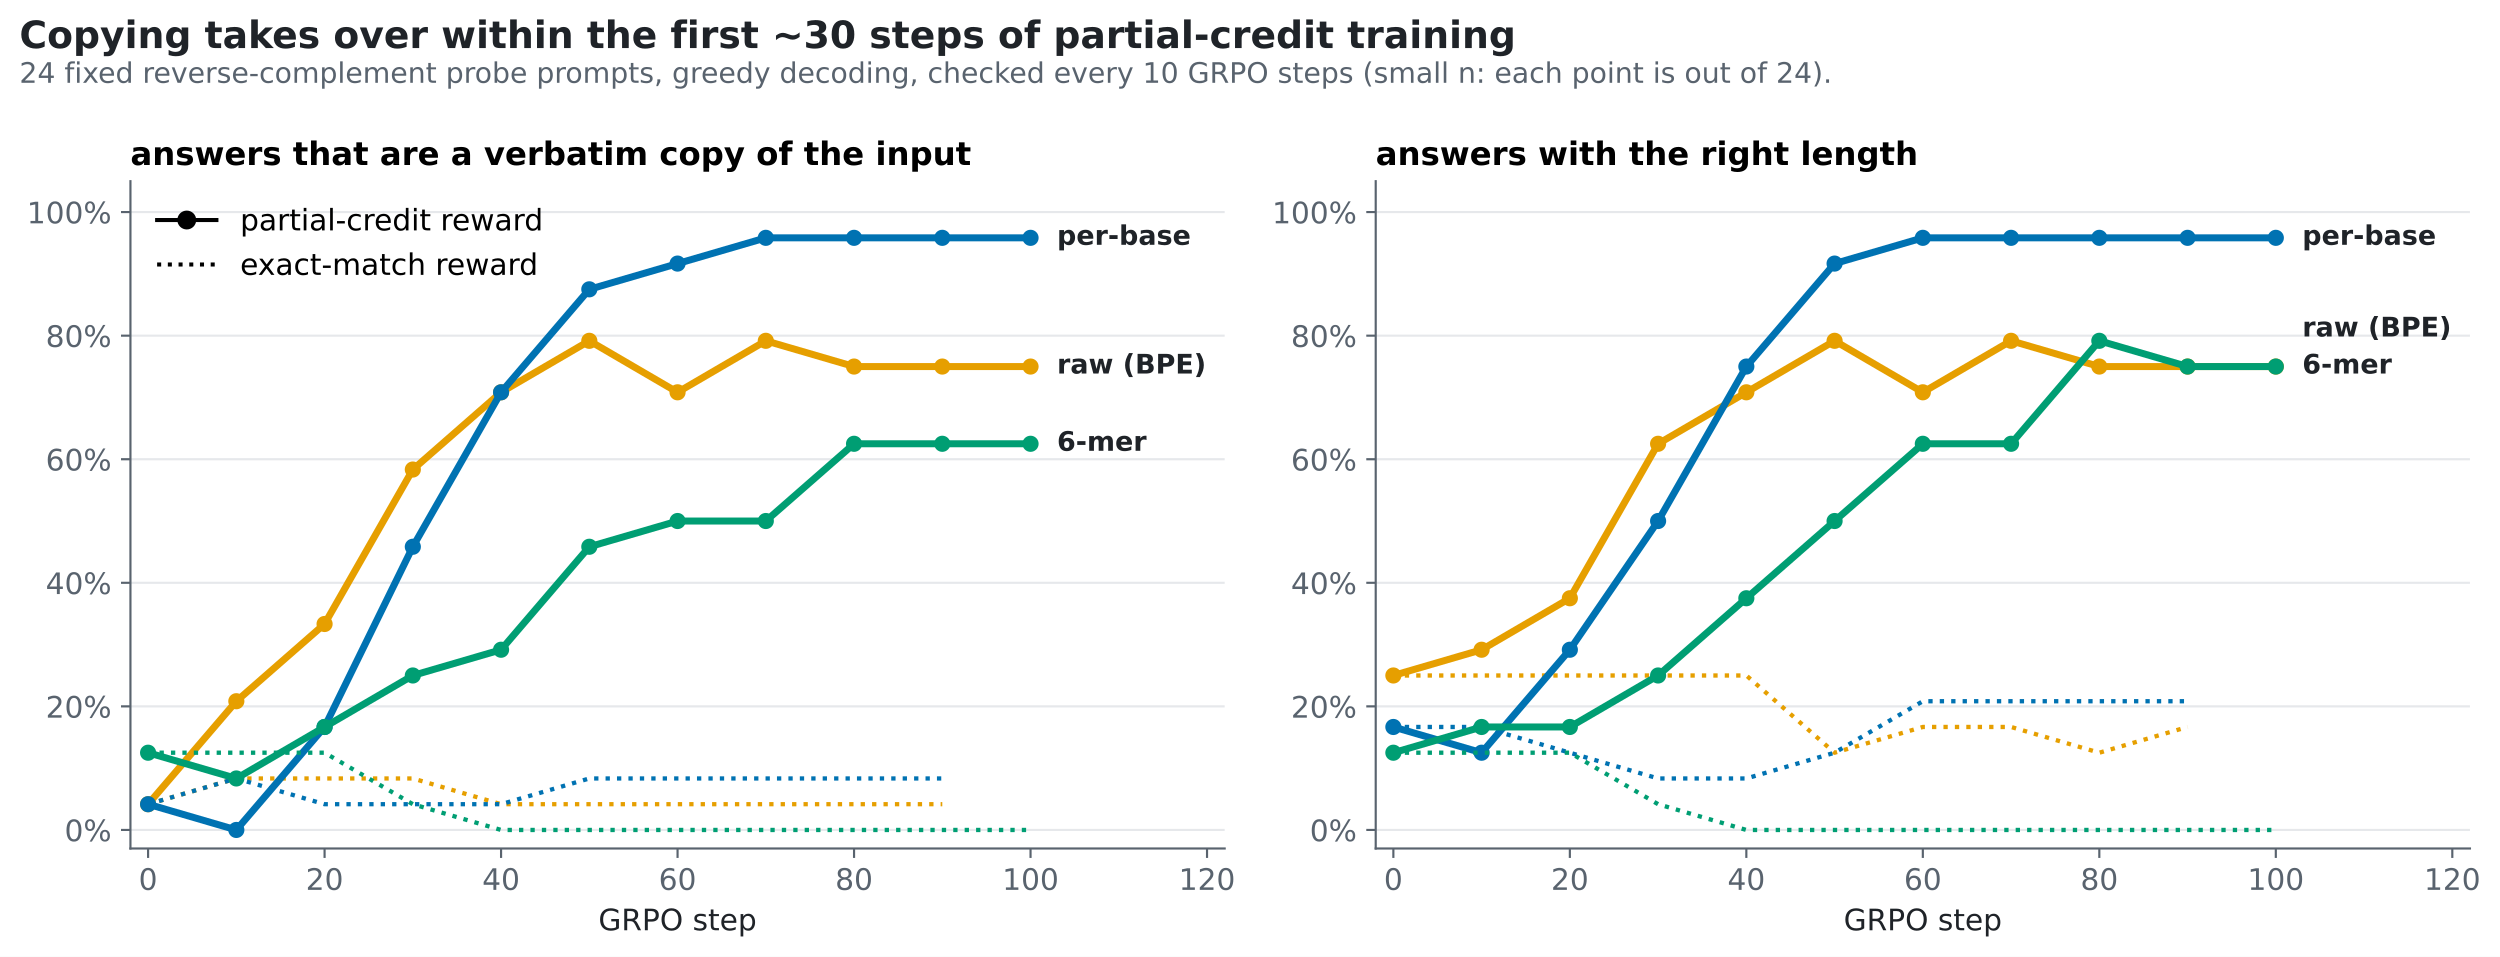
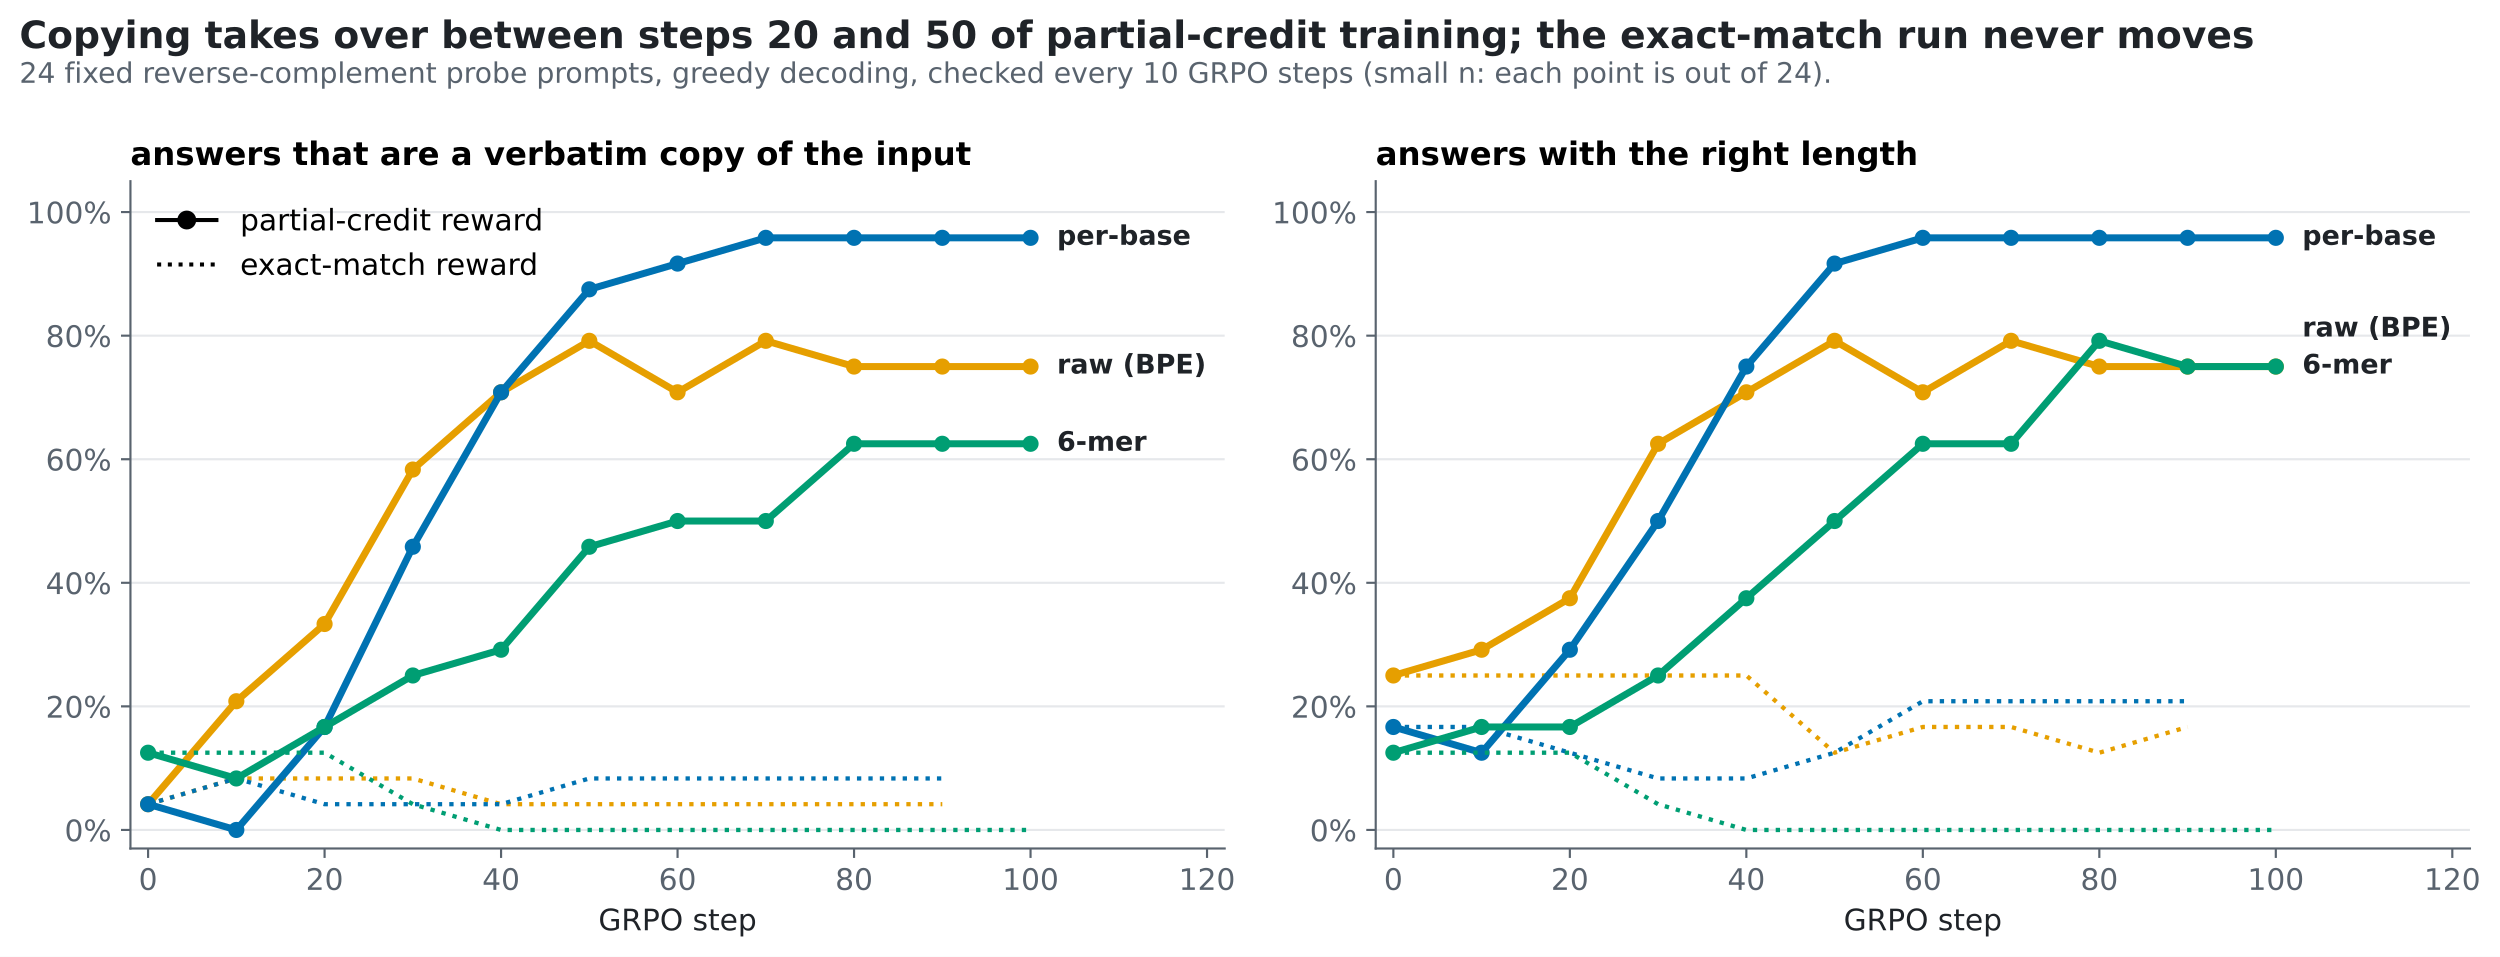
<svg xmlns="http://www.w3.org/2000/svg" xmlns:xlink="http://www.w3.org/1999/xlink" width="927.628pt" height="355.032pt" viewBox="0 0 927.628 355.032" version="1.1">
  <defs>
    <style type="text/css">*{stroke-linejoin: round; stroke-linecap: butt}</style>
  </defs>
  <g id="figure_1">
    <g id="patch_1">
      <path d="M 0 355.032  L 927.628 355.032  L 927.628 0  L 0 0  z " style="fill: #ffffff" />
    </g>
    <g id="axes_1">
      <g id="patch_2">
        <path d="M 48.4 314.832  L 454.418 314.832  L 454.418 67.232  L 48.4 67.232  z " style="fill: #ffffff" />
      </g>
      <g id="matplotlib.axis_1">
        <g id="xtick_1">
          <g id="line2d_1">
            <defs>
-               <path id="m1011119e0e" d="M 0 0  L 0 3.5  " style="stroke: #59636e; stroke-width: 0.8" />
+               <path id="m197e16a268" d="M 0 0  L 0 3.5  " style="stroke: #59636e; stroke-width: 0.8" />
            </defs>
            <g>
-               <use xlink:href="#m1011119e0e" x="54.949" y="314.832" style="fill: #59636e; stroke: #59636e; stroke-width: 0.8" />
+               <use xlink:href="#m197e16a268" x="54.949" y="314.832" style="fill: #59636e; stroke: #59636e; stroke-width: 0.8" />
            </g>
          </g>
          <g id="text_1">
            <text style="font-size: 11px; font-family: 'DejaVu Sans'; text-anchor: middle; fill: #59636e" x="54.949" y="330.189" transform="rotate(-0 54.94868 330.1894)">0</text>
          </g>
        </g>
        <g id="xtick_2">
          <g id="line2d_2">
            <g>
-               <use xlink:href="#m1011119e0e" x="120.435" y="314.832" style="fill: #59636e; stroke: #59636e; stroke-width: 0.8" />
+               <use xlink:href="#m197e16a268" x="120.435" y="314.832" style="fill: #59636e; stroke: #59636e; stroke-width: 0.8" />
            </g>
          </g>
          <g id="text_2">
            <text style="font-size: 11px; font-family: 'DejaVu Sans'; text-anchor: middle; fill: #59636e" x="120.435" y="330.189" transform="rotate(-0 120.4355 330.1894)">20</text>
          </g>
        </g>
        <g id="xtick_3">
          <g id="line2d_3">
            <g>
-               <use xlink:href="#m1011119e0e" x="185.922" y="314.832" style="fill: #59636e; stroke: #59636e; stroke-width: 0.8" />
+               <use xlink:href="#m197e16a268" x="185.922" y="314.832" style="fill: #59636e; stroke: #59636e; stroke-width: 0.8" />
            </g>
          </g>
          <g id="text_3">
            <text style="font-size: 11px; font-family: 'DejaVu Sans'; text-anchor: middle; fill: #59636e" x="185.922" y="330.189" transform="rotate(-0 185.9223 330.1894)">40</text>
          </g>
        </g>
        <g id="xtick_4">
          <g id="line2d_4">
            <g>
-               <use xlink:href="#m1011119e0e" x="251.409" y="314.832" style="fill: #59636e; stroke: #59636e; stroke-width: 0.8" />
+               <use xlink:href="#m197e16a268" x="251.409" y="314.832" style="fill: #59636e; stroke: #59636e; stroke-width: 0.8" />
            </g>
          </g>
          <g id="text_4">
            <text style="font-size: 11px; font-family: 'DejaVu Sans'; text-anchor: middle; fill: #59636e" x="251.409" y="330.189" transform="rotate(-0 251.4091 330.1894)">60</text>
          </g>
        </g>
        <g id="xtick_5">
          <g id="line2d_5">
            <g>
-               <use xlink:href="#m1011119e0e" x="316.896" y="314.832" style="fill: #59636e; stroke: #59636e; stroke-width: 0.8" />
+               <use xlink:href="#m197e16a268" x="316.896" y="314.832" style="fill: #59636e; stroke: #59636e; stroke-width: 0.8" />
            </g>
          </g>
          <g id="text_5">
            <text style="font-size: 11px; font-family: 'DejaVu Sans'; text-anchor: middle; fill: #59636e" x="316.896" y="330.189" transform="rotate(-0 316.8959 330.1894)">80</text>
          </g>
        </g>
        <g id="xtick_6">
          <g id="line2d_6">
            <g>
-               <use xlink:href="#m1011119e0e" x="382.383" y="314.832" style="fill: #59636e; stroke: #59636e; stroke-width: 0.8" />
+               <use xlink:href="#m197e16a268" x="382.383" y="314.832" style="fill: #59636e; stroke: #59636e; stroke-width: 0.8" />
            </g>
          </g>
          <g id="text_6">
            <text style="font-size: 11px; font-family: 'DejaVu Sans'; text-anchor: middle; fill: #59636e" x="382.383" y="330.189" transform="rotate(-0 382.3827 330.1894)">100</text>
          </g>
        </g>
        <g id="xtick_7">
          <g id="line2d_7">
            <g>
-               <use xlink:href="#m1011119e0e" x="447.87" y="314.832" style="fill: #59636e; stroke: #59636e; stroke-width: 0.8" />
+               <use xlink:href="#m197e16a268" x="447.87" y="314.832" style="fill: #59636e; stroke: #59636e; stroke-width: 0.8" />
            </g>
          </g>
          <g id="text_7">
            <text style="font-size: 11px; font-family: 'DejaVu Sans'; text-anchor: middle; fill: #59636e" x="447.87" y="330.189" transform="rotate(-0 447.8695 330.1894)">120</text>
          </g>
        </g>
        <g id="text_8">
          <text style="font-size: 11px; font-family: 'DejaVu Sans'; text-anchor: middle; fill: #1f2328" x="251.409" y="345.189" transform="rotate(-0 251.4091 345.1894)">GRPO step</text>
        </g>
      </g>
      <g id="matplotlib.axis_2">
        <g id="ytick_1">
          <g id="line2d_8">
-             <path d="M 48.4 307.954  L 454.418 307.954  " clip-path="url(#pead7524f0b)" style="fill: none; stroke: #e6e8eb; stroke-width: 0.8; stroke-linecap: square" />
+             <path d="M 48.4 307.954  L 454.418 307.954  " clip-path="url(#pa5abcdda80)" style="fill: none; stroke: #e6e8eb; stroke-width: 0.8; stroke-linecap: square" />
          </g>
          <g id="line2d_9">
            <defs>
-               <path id="m64cb696c25" d="M 0 0  L -3.5 0  " style="stroke: #59636e; stroke-width: 0.8" />
+               <path id="mc4c790b819" d="M 0 0  L -3.5 0  " style="stroke: #59636e; stroke-width: 0.8" />
            </defs>
            <g>
-               <use xlink:href="#m64cb696c25" x="48.4" y="307.954" style="fill: #59636e; stroke: #59636e; stroke-width: 0.8" />
+               <use xlink:href="#mc4c790b819" x="48.4" y="307.954" style="fill: #59636e; stroke: #59636e; stroke-width: 0.8" />
            </g>
          </g>
          <g id="text_9">
            <text style="font-size: 11px; font-family: 'DejaVu Sans'; text-anchor: end; fill: #59636e" x="41.4" y="312.133" transform="rotate(-0 41.4 312.1329)">0%</text>
          </g>
        </g>
        <g id="ytick_2">
          <g id="line2d_10">
-             <path d="M 48.4 262.102  L 454.418 262.102  " clip-path="url(#pead7524f0b)" style="fill: none; stroke: #e6e8eb; stroke-width: 0.8; stroke-linecap: square" />
+             <path d="M 48.4 262.102  L 454.418 262.102  " clip-path="url(#pa5abcdda80)" style="fill: none; stroke: #e6e8eb; stroke-width: 0.8; stroke-linecap: square" />
          </g>
          <g id="line2d_11">
            <g>
-               <use xlink:href="#m64cb696c25" x="48.4" y="262.102" style="fill: #59636e; stroke: #59636e; stroke-width: 0.8" />
+               <use xlink:href="#mc4c790b819" x="48.4" y="262.102" style="fill: #59636e; stroke: #59636e; stroke-width: 0.8" />
            </g>
          </g>
          <g id="text_10">
            <text style="font-size: 11px; font-family: 'DejaVu Sans'; text-anchor: end; fill: #59636e" x="41.4" y="266.281" transform="rotate(-0 41.4 266.2811)">20%</text>
          </g>
        </g>
        <g id="ytick_3">
          <g id="line2d_12">
-             <path d="M 48.4 216.251  L 454.418 216.251  " clip-path="url(#pead7524f0b)" style="fill: none; stroke: #e6e8eb; stroke-width: 0.8; stroke-linecap: square" />
+             <path d="M 48.4 216.251  L 454.418 216.251  " clip-path="url(#pa5abcdda80)" style="fill: none; stroke: #e6e8eb; stroke-width: 0.8; stroke-linecap: square" />
          </g>
          <g id="line2d_13">
            <g>
-               <use xlink:href="#m64cb696c25" x="48.4" y="216.251" style="fill: #59636e; stroke: #59636e; stroke-width: 0.8" />
+               <use xlink:href="#mc4c790b819" x="48.4" y="216.251" style="fill: #59636e; stroke: #59636e; stroke-width: 0.8" />
            </g>
          </g>
          <g id="text_11">
            <text style="font-size: 11px; font-family: 'DejaVu Sans'; text-anchor: end; fill: #59636e" x="41.4" y="220.429" transform="rotate(-0 41.4 220.4292)">40%</text>
          </g>
        </g>
        <g id="ytick_4">
          <g id="line2d_14">
-             <path d="M 48.4 170.399  L 454.418 170.399  " clip-path="url(#pead7524f0b)" style="fill: none; stroke: #e6e8eb; stroke-width: 0.8; stroke-linecap: square" />
+             <path d="M 48.4 170.399  L 454.418 170.399  " clip-path="url(#pa5abcdda80)" style="fill: none; stroke: #e6e8eb; stroke-width: 0.8; stroke-linecap: square" />
          </g>
          <g id="line2d_15">
            <g>
-               <use xlink:href="#m64cb696c25" x="48.4" y="170.399" style="fill: #59636e; stroke: #59636e; stroke-width: 0.8" />
+               <use xlink:href="#mc4c790b819" x="48.4" y="170.399" style="fill: #59636e; stroke: #59636e; stroke-width: 0.8" />
            </g>
          </g>
          <g id="text_12">
            <text style="font-size: 11px; font-family: 'DejaVu Sans'; text-anchor: end; fill: #59636e" x="41.4" y="174.577" transform="rotate(-0 41.4 174.5774)">60%</text>
          </g>
        </g>
        <g id="ytick_5">
          <g id="line2d_16">
-             <path d="M 48.4 124.547  L 454.418 124.547  " clip-path="url(#pead7524f0b)" style="fill: none; stroke: #e6e8eb; stroke-width: 0.8; stroke-linecap: square" />
+             <path d="M 48.4 124.547  L 454.418 124.547  " clip-path="url(#pa5abcdda80)" style="fill: none; stroke: #e6e8eb; stroke-width: 0.8; stroke-linecap: square" />
          </g>
          <g id="line2d_17">
            <g>
-               <use xlink:href="#m64cb696c25" x="48.4" y="124.547" style="fill: #59636e; stroke: #59636e; stroke-width: 0.8" />
+               <use xlink:href="#mc4c790b819" x="48.4" y="124.547" style="fill: #59636e; stroke: #59636e; stroke-width: 0.8" />
            </g>
          </g>
          <g id="text_13">
            <text style="font-size: 11px; font-family: 'DejaVu Sans'; text-anchor: end; fill: #59636e" x="41.4" y="128.726" transform="rotate(-0 41.4 128.7255)">80%</text>
          </g>
        </g>
        <g id="ytick_6">
          <g id="line2d_18">
-             <path d="M 48.4 78.695  L 454.418 78.695  " clip-path="url(#pead7524f0b)" style="fill: none; stroke: #e6e8eb; stroke-width: 0.8; stroke-linecap: square" />
+             <path d="M 48.4 78.695  L 454.418 78.695  " clip-path="url(#pa5abcdda80)" style="fill: none; stroke: #e6e8eb; stroke-width: 0.8; stroke-linecap: square" />
          </g>
          <g id="line2d_19">
            <g>
-               <use xlink:href="#m64cb696c25" x="48.4" y="78.695" style="fill: #59636e; stroke: #59636e; stroke-width: 0.8" />
+               <use xlink:href="#mc4c790b819" x="48.4" y="78.695" style="fill: #59636e; stroke: #59636e; stroke-width: 0.8" />
            </g>
          </g>
          <g id="text_14">
            <text style="font-size: 11px; font-family: 'DejaVu Sans'; text-anchor: end; fill: #59636e" x="41.4" y="82.874" transform="rotate(-0 41.4 82.87367)">100%</text>
          </g>
        </g>
      </g>
      <g id="line2d_20">
-         <path d="M 54.949 298.402  L 87.692 288.849  L 120.435 288.849  L 153.179 288.849  L 185.922 298.402  L 218.666 298.402  L 251.409 298.402  L 284.152 298.402  L 316.896 298.402  L 349.639 298.402  " clip-path="url(#pead7524f0b)" style="fill: none; stroke-dasharray: 1.6,2.64; stroke-dashoffset: 0; stroke: #e69f00; stroke-width: 1.6" />
+         <path d="M 54.949 298.402  L 87.692 288.849  L 120.435 288.849  L 153.179 288.849  L 185.922 298.402  L 218.666 298.402  L 251.409 298.402  L 284.152 298.402  L 316.896 298.402  L 349.639 298.402  " clip-path="url(#pa5abcdda80)" style="fill: none; stroke-dasharray: 1.6,2.64; stroke-dashoffset: 0; stroke: #e69f00; stroke-width: 1.6" />
      </g>
      <g id="line2d_21">
-         <path d="M 54.949 298.402  L 87.692 260.192  L 120.435 231.534  L 153.179 174.22  L 185.922 145.562  L 218.666 126.457  L 251.409 145.562  L 284.152 126.457  L 316.896 136.01  L 349.639 136.01  L 382.383 136.01  " clip-path="url(#pead7524f0b)" style="fill: none; stroke: #e69f00; stroke-width: 2.6; stroke-linecap: square" />
+         <path d="M 54.949 298.402  L 87.692 260.192  L 120.435 231.534  L 153.179 174.22  L 185.922 145.562  L 218.666 126.457  L 251.409 145.562  L 284.152 126.457  L 316.896 136.01  L 349.639 136.01  L 382.383 136.01  " clip-path="url(#pa5abcdda80)" style="fill: none; stroke: #e69f00; stroke-width: 2.6; stroke-linecap: square" />
        <defs>
-           <path id="md1f130254c" d="M 0 2.5  C 0.663 2.5 1.299 2.237 1.768 1.768  C 2.237 1.299 2.5 0.663 2.5 0  C 2.5 -0.663 2.237 -1.299 1.768 -1.768  C 1.299 -2.237 0.663 -2.5 0 -2.5  C -0.663 -2.5 -1.299 -2.237 -1.768 -1.768  C -2.237 -1.299 -2.5 -0.663 -2.5 0  C -2.5 0.663 -2.237 1.299 -1.768 1.768  C -1.299 2.237 -0.663 2.5 0 2.5  z " style="stroke: #e69f00" />
+           <path id="ma5112dff1a" d="M 0 2.5  C 0.663 2.5 1.299 2.237 1.768 1.768  C 2.237 1.299 2.5 0.663 2.5 0  C 2.5 -0.663 2.237 -1.299 1.768 -1.768  C 1.299 -2.237 0.663 -2.5 0 -2.5  C -0.663 -2.5 -1.299 -2.237 -1.768 -1.768  C -2.237 -1.299 -2.5 -0.663 -2.5 0  C -2.5 0.663 -2.237 1.299 -1.768 1.768  C -1.299 2.237 -0.663 2.5 0 2.5  z " style="stroke: #e69f00" />
        </defs>
-         <g clip-path="url(#pead7524f0b)">
-           <use xlink:href="#md1f130254c" x="54.949" y="298.402" style="fill: #e69f00; stroke: #e69f00" />
-           <use xlink:href="#md1f130254c" x="87.692" y="260.192" style="fill: #e69f00; stroke: #e69f00" />
-           <use xlink:href="#md1f130254c" x="120.435" y="231.534" style="fill: #e69f00; stroke: #e69f00" />
-           <use xlink:href="#md1f130254c" x="153.179" y="174.22" style="fill: #e69f00; stroke: #e69f00" />
-           <use xlink:href="#md1f130254c" x="185.922" y="145.562" style="fill: #e69f00; stroke: #e69f00" />
-           <use xlink:href="#md1f130254c" x="218.666" y="126.457" style="fill: #e69f00; stroke: #e69f00" />
-           <use xlink:href="#md1f130254c" x="251.409" y="145.562" style="fill: #e69f00; stroke: #e69f00" />
-           <use xlink:href="#md1f130254c" x="284.152" y="126.457" style="fill: #e69f00; stroke: #e69f00" />
-           <use xlink:href="#md1f130254c" x="316.896" y="136.01" style="fill: #e69f00; stroke: #e69f00" />
-           <use xlink:href="#md1f130254c" x="349.639" y="136.01" style="fill: #e69f00; stroke: #e69f00" />
-           <use xlink:href="#md1f130254c" x="382.383" y="136.01" style="fill: #e69f00; stroke: #e69f00" />
+         <g clip-path="url(#pa5abcdda80)">
+           <use xlink:href="#ma5112dff1a" x="54.949" y="298.402" style="fill: #e69f00; stroke: #e69f00" />
+           <use xlink:href="#ma5112dff1a" x="87.692" y="260.192" style="fill: #e69f00; stroke: #e69f00" />
+           <use xlink:href="#ma5112dff1a" x="120.435" y="231.534" style="fill: #e69f00; stroke: #e69f00" />
+           <use xlink:href="#ma5112dff1a" x="153.179" y="174.22" style="fill: #e69f00; stroke: #e69f00" />
+           <use xlink:href="#ma5112dff1a" x="185.922" y="145.562" style="fill: #e69f00; stroke: #e69f00" />
+           <use xlink:href="#ma5112dff1a" x="218.666" y="126.457" style="fill: #e69f00; stroke: #e69f00" />
+           <use xlink:href="#ma5112dff1a" x="251.409" y="145.562" style="fill: #e69f00; stroke: #e69f00" />
+           <use xlink:href="#ma5112dff1a" x="284.152" y="126.457" style="fill: #e69f00; stroke: #e69f00" />
+           <use xlink:href="#ma5112dff1a" x="316.896" y="136.01" style="fill: #e69f00; stroke: #e69f00" />
+           <use xlink:href="#ma5112dff1a" x="349.639" y="136.01" style="fill: #e69f00; stroke: #e69f00" />
+           <use xlink:href="#ma5112dff1a" x="382.383" y="136.01" style="fill: #e69f00; stroke: #e69f00" />
        </g>
      </g>
      <g id="line2d_22">
-         <path d="M 54.949 298.402  L 87.692 288.849  L 120.435 298.402  L 153.179 298.402  L 185.922 298.402  L 218.666 288.849  L 251.409 288.849  L 284.152 288.849  L 316.896 288.849  L 349.639 288.849  " clip-path="url(#pead7524f0b)" style="fill: none; stroke-dasharray: 1.6,2.64; stroke-dashoffset: 0; stroke: #0072b2; stroke-width: 1.6" />
+         <path d="M 54.949 298.402  L 87.692 288.849  L 120.435 298.402  L 153.179 298.402  L 185.922 298.402  L 218.666 288.849  L 251.409 288.849  L 284.152 288.849  L 316.896 288.849  L 349.639 288.849  " clip-path="url(#pa5abcdda80)" style="fill: none; stroke-dasharray: 1.6,2.64; stroke-dashoffset: 0; stroke: #0072b2; stroke-width: 1.6" />
      </g>
      <g id="line2d_23">
-         <path d="M 54.949 298.402  L 87.692 307.954  L 120.435 269.744  L 153.179 202.877  L 185.922 145.562  L 218.666 107.352  L 251.409 97.8  L 284.152 88.247  L 316.896 88.247  L 349.639 88.247  L 382.383 88.247  " clip-path="url(#pead7524f0b)" style="fill: none; stroke: #0072b2; stroke-width: 2.6; stroke-linecap: square" />
+         <path d="M 54.949 298.402  L 87.692 307.954  L 120.435 269.744  L 153.179 202.877  L 185.922 145.562  L 218.666 107.352  L 251.409 97.8  L 284.152 88.247  L 316.896 88.247  L 349.639 88.247  L 382.383 88.247  " clip-path="url(#pa5abcdda80)" style="fill: none; stroke: #0072b2; stroke-width: 2.6; stroke-linecap: square" />
        <defs>
-           <path id="m96803d0827" d="M 0 2.5  C 0.663 2.5 1.299 2.237 1.768 1.768  C 2.237 1.299 2.5 0.663 2.5 0  C 2.5 -0.663 2.237 -1.299 1.768 -1.768  C 1.299 -2.237 0.663 -2.5 0 -2.5  C -0.663 -2.5 -1.299 -2.237 -1.768 -1.768  C -2.237 -1.299 -2.5 -0.663 -2.5 0  C -2.5 0.663 -2.237 1.299 -1.768 1.768  C -1.299 2.237 -0.663 2.5 0 2.5  z " style="stroke: #0072b2" />
+           <path id="m3a0791422a" d="M 0 2.5  C 0.663 2.5 1.299 2.237 1.768 1.768  C 2.237 1.299 2.5 0.663 2.5 0  C 2.5 -0.663 2.237 -1.299 1.768 -1.768  C 1.299 -2.237 0.663 -2.5 0 -2.5  C -0.663 -2.5 -1.299 -2.237 -1.768 -1.768  C -2.237 -1.299 -2.5 -0.663 -2.5 0  C -2.5 0.663 -2.237 1.299 -1.768 1.768  C -1.299 2.237 -0.663 2.5 0 2.5  z " style="stroke: #0072b2" />
        </defs>
-         <g clip-path="url(#pead7524f0b)">
-           <use xlink:href="#m96803d0827" x="54.949" y="298.402" style="fill: #0072b2; stroke: #0072b2" />
-           <use xlink:href="#m96803d0827" x="87.692" y="307.954" style="fill: #0072b2; stroke: #0072b2" />
-           <use xlink:href="#m96803d0827" x="120.435" y="269.744" style="fill: #0072b2; stroke: #0072b2" />
-           <use xlink:href="#m96803d0827" x="153.179" y="202.877" style="fill: #0072b2; stroke: #0072b2" />
-           <use xlink:href="#m96803d0827" x="185.922" y="145.562" style="fill: #0072b2; stroke: #0072b2" />
-           <use xlink:href="#m96803d0827" x="218.666" y="107.352" style="fill: #0072b2; stroke: #0072b2" />
-           <use xlink:href="#m96803d0827" x="251.409" y="97.8" style="fill: #0072b2; stroke: #0072b2" />
-           <use xlink:href="#m96803d0827" x="284.152" y="88.247" style="fill: #0072b2; stroke: #0072b2" />
-           <use xlink:href="#m96803d0827" x="316.896" y="88.247" style="fill: #0072b2; stroke: #0072b2" />
-           <use xlink:href="#m96803d0827" x="349.639" y="88.247" style="fill: #0072b2; stroke: #0072b2" />
-           <use xlink:href="#m96803d0827" x="382.383" y="88.247" style="fill: #0072b2; stroke: #0072b2" />
+         <g clip-path="url(#pa5abcdda80)">
+           <use xlink:href="#m3a0791422a" x="54.949" y="298.402" style="fill: #0072b2; stroke: #0072b2" />
+           <use xlink:href="#m3a0791422a" x="87.692" y="307.954" style="fill: #0072b2; stroke: #0072b2" />
+           <use xlink:href="#m3a0791422a" x="120.435" y="269.744" style="fill: #0072b2; stroke: #0072b2" />
+           <use xlink:href="#m3a0791422a" x="153.179" y="202.877" style="fill: #0072b2; stroke: #0072b2" />
+           <use xlink:href="#m3a0791422a" x="185.922" y="145.562" style="fill: #0072b2; stroke: #0072b2" />
+           <use xlink:href="#m3a0791422a" x="218.666" y="107.352" style="fill: #0072b2; stroke: #0072b2" />
+           <use xlink:href="#m3a0791422a" x="251.409" y="97.8" style="fill: #0072b2; stroke: #0072b2" />
+           <use xlink:href="#m3a0791422a" x="284.152" y="88.247" style="fill: #0072b2; stroke: #0072b2" />
+           <use xlink:href="#m3a0791422a" x="316.896" y="88.247" style="fill: #0072b2; stroke: #0072b2" />
+           <use xlink:href="#m3a0791422a" x="349.639" y="88.247" style="fill: #0072b2; stroke: #0072b2" />
+           <use xlink:href="#m3a0791422a" x="382.383" y="88.247" style="fill: #0072b2; stroke: #0072b2" />
        </g>
      </g>
      <g id="line2d_24">
-         <path d="M 54.949 279.297  L 87.692 279.297  L 120.435 279.297  L 153.179 298.402  L 185.922 307.954  L 218.666 307.954  L 251.409 307.954  L 284.152 307.954  L 316.896 307.954  L 349.639 307.954  L 382.383 307.954  " clip-path="url(#pead7524f0b)" style="fill: none; stroke-dasharray: 1.6,2.64; stroke-dashoffset: 0; stroke: #009e73; stroke-width: 1.6" />
+         <path d="M 54.949 279.297  L 87.692 279.297  L 120.435 279.297  L 153.179 298.402  L 185.922 307.954  L 218.666 307.954  L 251.409 307.954  L 284.152 307.954  L 316.896 307.954  L 349.639 307.954  L 382.383 307.954  " clip-path="url(#pa5abcdda80)" style="fill: none; stroke-dasharray: 1.6,2.64; stroke-dashoffset: 0; stroke: #009e73; stroke-width: 1.6" />
      </g>
      <g id="line2d_25">
-         <path d="M 54.949 279.297  L 87.692 288.849  L 120.435 269.744  L 153.179 250.639  L 185.922 241.087  L 218.666 202.877  L 251.409 193.325  L 284.152 193.325  L 316.896 164.667  L 349.639 164.667  L 382.383 164.667  " clip-path="url(#pead7524f0b)" style="fill: none; stroke: #009e73; stroke-width: 2.6; stroke-linecap: square" />
+         <path d="M 54.949 279.297  L 87.692 288.849  L 120.435 269.744  L 153.179 250.639  L 185.922 241.087  L 218.666 202.877  L 251.409 193.325  L 284.152 193.325  L 316.896 164.667  L 349.639 164.667  L 382.383 164.667  " clip-path="url(#pa5abcdda80)" style="fill: none; stroke: #009e73; stroke-width: 2.6; stroke-linecap: square" />
        <defs>
-           <path id="mff28f54481" d="M 0 2.5  C 0.663 2.5 1.299 2.237 1.768 1.768  C 2.237 1.299 2.5 0.663 2.5 0  C 2.5 -0.663 2.237 -1.299 1.768 -1.768  C 1.299 -2.237 0.663 -2.5 0 -2.5  C -0.663 -2.5 -1.299 -2.237 -1.768 -1.768  C -2.237 -1.299 -2.5 -0.663 -2.5 0  C -2.5 0.663 -2.237 1.299 -1.768 1.768  C -1.299 2.237 -0.663 2.5 0 2.5  z " style="stroke: #009e73" />
+           <path id="m3b399770be" d="M 0 2.5  C 0.663 2.5 1.299 2.237 1.768 1.768  C 2.237 1.299 2.5 0.663 2.5 0  C 2.5 -0.663 2.237 -1.299 1.768 -1.768  C 1.299 -2.237 0.663 -2.5 0 -2.5  C -0.663 -2.5 -1.299 -2.237 -1.768 -1.768  C -2.237 -1.299 -2.5 -0.663 -2.5 0  C -2.5 0.663 -2.237 1.299 -1.768 1.768  C -1.299 2.237 -0.663 2.5 0 2.5  z " style="stroke: #009e73" />
        </defs>
-         <g clip-path="url(#pead7524f0b)">
-           <use xlink:href="#mff28f54481" x="54.949" y="279.297" style="fill: #009e73; stroke: #009e73" />
-           <use xlink:href="#mff28f54481" x="87.692" y="288.849" style="fill: #009e73; stroke: #009e73" />
-           <use xlink:href="#mff28f54481" x="120.435" y="269.744" style="fill: #009e73; stroke: #009e73" />
-           <use xlink:href="#mff28f54481" x="153.179" y="250.639" style="fill: #009e73; stroke: #009e73" />
-           <use xlink:href="#mff28f54481" x="185.922" y="241.087" style="fill: #009e73; stroke: #009e73" />
-           <use xlink:href="#mff28f54481" x="218.666" y="202.877" style="fill: #009e73; stroke: #009e73" />
-           <use xlink:href="#mff28f54481" x="251.409" y="193.325" style="fill: #009e73; stroke: #009e73" />
-           <use xlink:href="#mff28f54481" x="284.152" y="193.325" style="fill: #009e73; stroke: #009e73" />
-           <use xlink:href="#mff28f54481" x="316.896" y="164.667" style="fill: #009e73; stroke: #009e73" />
-           <use xlink:href="#mff28f54481" x="349.639" y="164.667" style="fill: #009e73; stroke: #009e73" />
-           <use xlink:href="#mff28f54481" x="382.383" y="164.667" style="fill: #009e73; stroke: #009e73" />
+         <g clip-path="url(#pa5abcdda80)">
+           <use xlink:href="#m3b399770be" x="54.949" y="279.297" style="fill: #009e73; stroke: #009e73" />
+           <use xlink:href="#m3b399770be" x="87.692" y="288.849" style="fill: #009e73; stroke: #009e73" />
+           <use xlink:href="#m3b399770be" x="120.435" y="269.744" style="fill: #009e73; stroke: #009e73" />
+           <use xlink:href="#m3b399770be" x="153.179" y="250.639" style="fill: #009e73; stroke: #009e73" />
+           <use xlink:href="#m3b399770be" x="185.922" y="241.087" style="fill: #009e73; stroke: #009e73" />
+           <use xlink:href="#m3b399770be" x="218.666" y="202.877" style="fill: #009e73; stroke: #009e73" />
+           <use xlink:href="#m3b399770be" x="251.409" y="193.325" style="fill: #009e73; stroke: #009e73" />
+           <use xlink:href="#m3b399770be" x="284.152" y="193.325" style="fill: #009e73; stroke: #009e73" />
+           <use xlink:href="#m3b399770be" x="316.896" y="164.667" style="fill: #009e73; stroke: #009e73" />
+           <use xlink:href="#m3b399770be" x="349.639" y="164.667" style="fill: #009e73; stroke: #009e73" />
+           <use xlink:href="#m3b399770be" x="382.383" y="164.667" style="fill: #009e73; stroke: #009e73" />
        </g>
      </g>
      <g id="line2d_26" />
      <g id="line2d_27" />
      <g id="patch_3">
        <path d="M 48.4 314.832  L 48.4 67.232  " style="fill: none; stroke: #59636e; stroke-width: 0.8; stroke-linejoin: miter; stroke-linecap: square" />
      </g>
      <g id="patch_4">
        <path d="M 48.4 314.832  L 454.418 314.832  " style="fill: none; stroke: #59636e; stroke-width: 0.8; stroke-linejoin: miter; stroke-linecap: square" />
      </g>
      <g id="text_15">
        <text style="font-weight: 700; font-size: 10px; font-family: 'DejaVu Sans'; text-anchor: start; fill: #1f2328" x="392.206" y="167.265" transform="rotate(-0 392.2057 167.2648)">6-mer</text>
      </g>
      <g id="text_16">
        <text style="font-weight: 700; font-size: 10px; font-family: 'DejaVu Sans'; text-anchor: start; fill: #1f2328" x="392.206" y="138.607" transform="rotate(-0 392.2057 138.6074)">raw (BPE)</text>
      </g>
      <g id="text_17">
        <text style="font-weight: 700; font-size: 10px; font-family: 'DejaVu Sans'; text-anchor: start; fill: #1f2328" x="392.206" y="90.845" transform="rotate(-0 392.2057 90.84548)">per-base</text>
      </g>
      <g id="text_18">
        <text style="font-weight: 700; font-size: 12px; font-family: 'DejaVu Sans'; text-anchor: start" x="48.4" y="61.232" transform="rotate(-0 48.4 61.232)">answers that are a verbatim copy of the input</text>
      </g>
      <g id="legend_1">
        <g id="line2d_28">
          <path d="M 58.3 81.64  L 69.3 81.64  L 80.3 81.64  " style="fill: none; stroke: #000000; stroke-width: 1.5; stroke-linecap: square" />
          <defs>
-             <path id="m7944cea1d6" d="M 0 3  C 0.796 3 1.559 2.684 2.121 2.121  C 2.684 1.559 3 0.796 3 0  C 3 -0.796 2.684 -1.559 2.121 -2.121  C 1.559 -2.684 0.796 -3 0 -3  C -0.796 -3 -1.559 -2.684 -2.121 -2.121  C -2.684 -1.559 -3 -0.796 -3 0  C -3 0.796 -2.684 1.559 -2.121 2.121  C -1.559 2.684 -0.796 3 0 3  z " style="stroke: #000000" />
+             <path id="me570518fe6" d="M 0 3  C 0.796 3 1.559 2.684 2.121 2.121  C 2.684 1.559 3 0.796 3 0  C 3 -0.796 2.684 -1.559 2.121 -2.121  C 1.559 -2.684 0.796 -3 0 -3  C -0.796 -3 -1.559 -2.684 -2.121 -2.121  C -2.684 -1.559 -3 -0.796 -3 0  C -3 0.796 -2.684 1.559 -2.121 2.121  C -1.559 2.684 -0.796 3 0 3  z " style="stroke: #000000" />
          </defs>
          <g>
-             <use xlink:href="#m7944cea1d6" x="69.3" y="81.64" style="stroke: #000000" />
+             <use xlink:href="#me570518fe6" x="69.3" y="81.64" style="stroke: #000000" />
          </g>
        </g>
        <g id="text_19">
          <text style="font-size: 11px; font-family: 'DejaVu Sans'; text-anchor: start" x="89.1" y="85.49" transform="rotate(-0 89.1 85.49028)">partial-credit reward</text>
        </g>
        <g id="line2d_29">
          <path d="M 58.3 98.141  L 69.3 98.141  L 80.3 98.141  " style="fill: none; stroke-dasharray: 1.5,2.475; stroke-dashoffset: 0; stroke: #000000; stroke-width: 1.5" />
        </g>
        <g id="text_20">
          <text style="font-size: 11px; font-family: 'DejaVu Sans'; text-anchor: start" x="89.1" y="101.991" transform="rotate(-0 89.1 101.9911)">exact-match reward</text>
        </g>
      </g>
    </g>
    <g id="axes_2">
      <g id="patch_5">
        <path d="M 510.46 314.832  L 916.478 314.832  L 916.478 67.232  L 510.46 67.232  z " style="fill: #ffffff" />
      </g>
      <g id="matplotlib.axis_3">
        <g id="xtick_8">
          <g id="line2d_30">
            <g>
-               <use xlink:href="#m1011119e0e" x="517.009" y="314.832" style="fill: #59636e; stroke: #59636e; stroke-width: 0.8" />
+               <use xlink:href="#m197e16a268" x="517.009" y="314.832" style="fill: #59636e; stroke: #59636e; stroke-width: 0.8" />
            </g>
          </g>
          <g id="text_21">
            <text style="font-size: 11px; font-family: 'DejaVu Sans'; text-anchor: middle; fill: #59636e" x="517.009" y="330.189" transform="rotate(-0 517.0087 330.1894)">0</text>
          </g>
        </g>
        <g id="xtick_9">
          <g id="line2d_31">
            <g>
-               <use xlink:href="#m1011119e0e" x="582.495" y="314.832" style="fill: #59636e; stroke: #59636e; stroke-width: 0.8" />
+               <use xlink:href="#m197e16a268" x="582.495" y="314.832" style="fill: #59636e; stroke: #59636e; stroke-width: 0.8" />
            </g>
          </g>
          <g id="text_22">
            <text style="font-size: 11px; font-family: 'DejaVu Sans'; text-anchor: middle; fill: #59636e" x="582.495" y="330.189" transform="rotate(-0 582.4955 330.1894)">20</text>
          </g>
        </g>
        <g id="xtick_10">
          <g id="line2d_32">
            <g>
-               <use xlink:href="#m1011119e0e" x="647.982" y="314.832" style="fill: #59636e; stroke: #59636e; stroke-width: 0.8" />
+               <use xlink:href="#m197e16a268" x="647.982" y="314.832" style="fill: #59636e; stroke: #59636e; stroke-width: 0.8" />
            </g>
          </g>
          <g id="text_23">
            <text style="font-size: 11px; font-family: 'DejaVu Sans'; text-anchor: middle; fill: #59636e" x="647.982" y="330.189" transform="rotate(-0 647.9823 330.1894)">40</text>
          </g>
        </g>
        <g id="xtick_11">
          <g id="line2d_33">
            <g>
-               <use xlink:href="#m1011119e0e" x="713.469" y="314.832" style="fill: #59636e; stroke: #59636e; stroke-width: 0.8" />
+               <use xlink:href="#m197e16a268" x="713.469" y="314.832" style="fill: #59636e; stroke: #59636e; stroke-width: 0.8" />
            </g>
          </g>
          <g id="text_24">
            <text style="font-size: 11px; font-family: 'DejaVu Sans'; text-anchor: middle; fill: #59636e" x="713.469" y="330.189" transform="rotate(-0 713.4691 330.1894)">60</text>
          </g>
        </g>
        <g id="xtick_12">
          <g id="line2d_34">
            <g>
-               <use xlink:href="#m1011119e0e" x="778.956" y="314.832" style="fill: #59636e; stroke: #59636e; stroke-width: 0.8" />
+               <use xlink:href="#m197e16a268" x="778.956" y="314.832" style="fill: #59636e; stroke: #59636e; stroke-width: 0.8" />
            </g>
          </g>
          <g id="text_25">
            <text style="font-size: 11px; font-family: 'DejaVu Sans'; text-anchor: middle; fill: #59636e" x="778.956" y="330.189" transform="rotate(-0 778.9559 330.1894)">80</text>
          </g>
        </g>
        <g id="xtick_13">
          <g id="line2d_35">
            <g>
-               <use xlink:href="#m1011119e0e" x="844.443" y="314.832" style="fill: #59636e; stroke: #59636e; stroke-width: 0.8" />
+               <use xlink:href="#m197e16a268" x="844.443" y="314.832" style="fill: #59636e; stroke: #59636e; stroke-width: 0.8" />
            </g>
          </g>
          <g id="text_26">
            <text style="font-size: 11px; font-family: 'DejaVu Sans'; text-anchor: middle; fill: #59636e" x="844.443" y="330.189" transform="rotate(-0 844.4427 330.1894)">100</text>
          </g>
        </g>
        <g id="xtick_14">
          <g id="line2d_36">
            <g>
-               <use xlink:href="#m1011119e0e" x="909.93" y="314.832" style="fill: #59636e; stroke: #59636e; stroke-width: 0.8" />
+               <use xlink:href="#m197e16a268" x="909.93" y="314.832" style="fill: #59636e; stroke: #59636e; stroke-width: 0.8" />
            </g>
          </g>
          <g id="text_27">
            <text style="font-size: 11px; font-family: 'DejaVu Sans'; text-anchor: middle; fill: #59636e" x="909.93" y="330.189" transform="rotate(-0 909.9295 330.1894)">120</text>
          </g>
        </g>
        <g id="text_28">
          <text style="font-size: 11px; font-family: 'DejaVu Sans'; text-anchor: middle; fill: #1f2328" x="713.469" y="345.189" transform="rotate(-0 713.4691 345.1894)">GRPO step</text>
        </g>
      </g>
      <g id="matplotlib.axis_4">
        <g id="ytick_7">
          <g id="line2d_37">
-             <path d="M 510.46 307.954  L 916.478 307.954  " clip-path="url(#p58e2c3b99a)" style="fill: none; stroke: #e6e8eb; stroke-width: 0.8; stroke-linecap: square" />
+             <path d="M 510.46 307.954  L 916.478 307.954  " clip-path="url(#pa56ff7a140)" style="fill: none; stroke: #e6e8eb; stroke-width: 0.8; stroke-linecap: square" />
          </g>
          <g id="line2d_38">
            <g>
-               <use xlink:href="#m64cb696c25" x="510.46" y="307.954" style="fill: #59636e; stroke: #59636e; stroke-width: 0.8" />
+               <use xlink:href="#mc4c790b819" x="510.46" y="307.954" style="fill: #59636e; stroke: #59636e; stroke-width: 0.8" />
            </g>
          </g>
          <g id="text_29">
            <text style="font-size: 11px; font-family: 'DejaVu Sans'; text-anchor: end; fill: #59636e" x="503.46" y="312.133" transform="rotate(-0 503.46 312.1329)">0%</text>
          </g>
        </g>
        <g id="ytick_8">
          <g id="line2d_39">
-             <path d="M 510.46 262.102  L 916.478 262.102  " clip-path="url(#p58e2c3b99a)" style="fill: none; stroke: #e6e8eb; stroke-width: 0.8; stroke-linecap: square" />
+             <path d="M 510.46 262.102  L 916.478 262.102  " clip-path="url(#pa56ff7a140)" style="fill: none; stroke: #e6e8eb; stroke-width: 0.8; stroke-linecap: square" />
          </g>
          <g id="line2d_40">
            <g>
-               <use xlink:href="#m64cb696c25" x="510.46" y="262.102" style="fill: #59636e; stroke: #59636e; stroke-width: 0.8" />
+               <use xlink:href="#mc4c790b819" x="510.46" y="262.102" style="fill: #59636e; stroke: #59636e; stroke-width: 0.8" />
            </g>
          </g>
          <g id="text_30">
            <text style="font-size: 11px; font-family: 'DejaVu Sans'; text-anchor: end; fill: #59636e" x="503.46" y="266.281" transform="rotate(-0 503.46 266.2811)">20%</text>
          </g>
        </g>
        <g id="ytick_9">
          <g id="line2d_41">
-             <path d="M 510.46 216.251  L 916.478 216.251  " clip-path="url(#p58e2c3b99a)" style="fill: none; stroke: #e6e8eb; stroke-width: 0.8; stroke-linecap: square" />
+             <path d="M 510.46 216.251  L 916.478 216.251  " clip-path="url(#pa56ff7a140)" style="fill: none; stroke: #e6e8eb; stroke-width: 0.8; stroke-linecap: square" />
          </g>
          <g id="line2d_42">
            <g>
-               <use xlink:href="#m64cb696c25" x="510.46" y="216.251" style="fill: #59636e; stroke: #59636e; stroke-width: 0.8" />
+               <use xlink:href="#mc4c790b819" x="510.46" y="216.251" style="fill: #59636e; stroke: #59636e; stroke-width: 0.8" />
            </g>
          </g>
          <g id="text_31">
            <text style="font-size: 11px; font-family: 'DejaVu Sans'; text-anchor: end; fill: #59636e" x="503.46" y="220.429" transform="rotate(-0 503.46 220.4292)">40%</text>
          </g>
        </g>
        <g id="ytick_10">
          <g id="line2d_43">
-             <path d="M 510.46 170.399  L 916.478 170.399  " clip-path="url(#p58e2c3b99a)" style="fill: none; stroke: #e6e8eb; stroke-width: 0.8; stroke-linecap: square" />
+             <path d="M 510.46 170.399  L 916.478 170.399  " clip-path="url(#pa56ff7a140)" style="fill: none; stroke: #e6e8eb; stroke-width: 0.8; stroke-linecap: square" />
          </g>
          <g id="line2d_44">
            <g>
-               <use xlink:href="#m64cb696c25" x="510.46" y="170.399" style="fill: #59636e; stroke: #59636e; stroke-width: 0.8" />
+               <use xlink:href="#mc4c790b819" x="510.46" y="170.399" style="fill: #59636e; stroke: #59636e; stroke-width: 0.8" />
            </g>
          </g>
          <g id="text_32">
            <text style="font-size: 11px; font-family: 'DejaVu Sans'; text-anchor: end; fill: #59636e" x="503.46" y="174.577" transform="rotate(-0 503.46 174.5774)">60%</text>
          </g>
        </g>
        <g id="ytick_11">
          <g id="line2d_45">
-             <path d="M 510.46 124.547  L 916.478 124.547  " clip-path="url(#p58e2c3b99a)" style="fill: none; stroke: #e6e8eb; stroke-width: 0.8; stroke-linecap: square" />
+             <path d="M 510.46 124.547  L 916.478 124.547  " clip-path="url(#pa56ff7a140)" style="fill: none; stroke: #e6e8eb; stroke-width: 0.8; stroke-linecap: square" />
          </g>
          <g id="line2d_46">
            <g>
-               <use xlink:href="#m64cb696c25" x="510.46" y="124.547" style="fill: #59636e; stroke: #59636e; stroke-width: 0.8" />
+               <use xlink:href="#mc4c790b819" x="510.46" y="124.547" style="fill: #59636e; stroke: #59636e; stroke-width: 0.8" />
            </g>
          </g>
          <g id="text_33">
            <text style="font-size: 11px; font-family: 'DejaVu Sans'; text-anchor: end; fill: #59636e" x="503.46" y="128.726" transform="rotate(-0 503.46 128.7255)">80%</text>
          </g>
        </g>
        <g id="ytick_12">
          <g id="line2d_47">
-             <path d="M 510.46 78.695  L 916.478 78.695  " clip-path="url(#p58e2c3b99a)" style="fill: none; stroke: #e6e8eb; stroke-width: 0.8; stroke-linecap: square" />
+             <path d="M 510.46 78.695  L 916.478 78.695  " clip-path="url(#pa56ff7a140)" style="fill: none; stroke: #e6e8eb; stroke-width: 0.8; stroke-linecap: square" />
          </g>
          <g id="line2d_48">
            <g>
-               <use xlink:href="#m64cb696c25" x="510.46" y="78.695" style="fill: #59636e; stroke: #59636e; stroke-width: 0.8" />
+               <use xlink:href="#mc4c790b819" x="510.46" y="78.695" style="fill: #59636e; stroke: #59636e; stroke-width: 0.8" />
            </g>
          </g>
          <g id="text_34">
            <text style="font-size: 11px; font-family: 'DejaVu Sans'; text-anchor: end; fill: #59636e" x="503.46" y="82.874" transform="rotate(-0 503.46 82.87367)">100%</text>
          </g>
        </g>
      </g>
      <g id="line2d_49">
-         <path d="M 517.009 250.639  L 549.752 250.639  L 582.495 250.639  L 615.239 250.639  L 647.982 250.639  L 680.726 279.297  L 713.469 269.744  L 746.212 269.744  L 778.956 279.297  L 811.699 269.744  " clip-path="url(#p58e2c3b99a)" style="fill: none; stroke-dasharray: 1.6,2.64; stroke-dashoffset: 0; stroke: #e69f00; stroke-width: 1.6" />
+         <path d="M 517.009 250.639  L 549.752 250.639  L 582.495 250.639  L 615.239 250.639  L 647.982 250.639  L 680.726 279.297  L 713.469 269.744  L 746.212 269.744  L 778.956 279.297  L 811.699 269.744  " clip-path="url(#pa56ff7a140)" style="fill: none; stroke-dasharray: 1.6,2.64; stroke-dashoffset: 0; stroke: #e69f00; stroke-width: 1.6" />
      </g>
      <g id="line2d_50">
-         <path d="M 517.009 250.639  L 549.752 241.087  L 582.495 221.982  L 615.239 164.667  L 647.982 145.562  L 680.726 126.457  L 713.469 145.562  L 746.212 126.457  L 778.956 136.01  L 811.699 136.01  L 844.443 136.01  " clip-path="url(#p58e2c3b99a)" style="fill: none; stroke: #e69f00; stroke-width: 2.6; stroke-linecap: square" />
-         <g clip-path="url(#p58e2c3b99a)">
-           <use xlink:href="#md1f130254c" x="517.009" y="250.639" style="fill: #e69f00; stroke: #e69f00" />
-           <use xlink:href="#md1f130254c" x="549.752" y="241.087" style="fill: #e69f00; stroke: #e69f00" />
-           <use xlink:href="#md1f130254c" x="582.495" y="221.982" style="fill: #e69f00; stroke: #e69f00" />
-           <use xlink:href="#md1f130254c" x="615.239" y="164.667" style="fill: #e69f00; stroke: #e69f00" />
-           <use xlink:href="#md1f130254c" x="647.982" y="145.562" style="fill: #e69f00; stroke: #e69f00" />
-           <use xlink:href="#md1f130254c" x="680.726" y="126.457" style="fill: #e69f00; stroke: #e69f00" />
-           <use xlink:href="#md1f130254c" x="713.469" y="145.562" style="fill: #e69f00; stroke: #e69f00" />
-           <use xlink:href="#md1f130254c" x="746.212" y="126.457" style="fill: #e69f00; stroke: #e69f00" />
-           <use xlink:href="#md1f130254c" x="778.956" y="136.01" style="fill: #e69f00; stroke: #e69f00" />
-           <use xlink:href="#md1f130254c" x="811.699" y="136.01" style="fill: #e69f00; stroke: #e69f00" />
-           <use xlink:href="#md1f130254c" x="844.443" y="136.01" style="fill: #e69f00; stroke: #e69f00" />
+         <path d="M 517.009 250.639  L 549.752 241.087  L 582.495 221.982  L 615.239 164.667  L 647.982 145.562  L 680.726 126.457  L 713.469 145.562  L 746.212 126.457  L 778.956 136.01  L 811.699 136.01  L 844.443 136.01  " clip-path="url(#pa56ff7a140)" style="fill: none; stroke: #e69f00; stroke-width: 2.6; stroke-linecap: square" />
+         <g clip-path="url(#pa56ff7a140)">
+           <use xlink:href="#ma5112dff1a" x="517.009" y="250.639" style="fill: #e69f00; stroke: #e69f00" />
+           <use xlink:href="#ma5112dff1a" x="549.752" y="241.087" style="fill: #e69f00; stroke: #e69f00" />
+           <use xlink:href="#ma5112dff1a" x="582.495" y="221.982" style="fill: #e69f00; stroke: #e69f00" />
+           <use xlink:href="#ma5112dff1a" x="615.239" y="164.667" style="fill: #e69f00; stroke: #e69f00" />
+           <use xlink:href="#ma5112dff1a" x="647.982" y="145.562" style="fill: #e69f00; stroke: #e69f00" />
+           <use xlink:href="#ma5112dff1a" x="680.726" y="126.457" style="fill: #e69f00; stroke: #e69f00" />
+           <use xlink:href="#ma5112dff1a" x="713.469" y="145.562" style="fill: #e69f00; stroke: #e69f00" />
+           <use xlink:href="#ma5112dff1a" x="746.212" y="126.457" style="fill: #e69f00; stroke: #e69f00" />
+           <use xlink:href="#ma5112dff1a" x="778.956" y="136.01" style="fill: #e69f00; stroke: #e69f00" />
+           <use xlink:href="#ma5112dff1a" x="811.699" y="136.01" style="fill: #e69f00; stroke: #e69f00" />
+           <use xlink:href="#ma5112dff1a" x="844.443" y="136.01" style="fill: #e69f00; stroke: #e69f00" />
        </g>
      </g>
      <g id="line2d_51">
-         <path d="M 517.009 269.744  L 549.752 269.744  L 582.495 279.297  L 615.239 288.849  L 647.982 288.849  L 680.726 279.297  L 713.469 260.192  L 746.212 260.192  L 778.956 260.192  L 811.699 260.192  " clip-path="url(#p58e2c3b99a)" style="fill: none; stroke-dasharray: 1.6,2.64; stroke-dashoffset: 0; stroke: #0072b2; stroke-width: 1.6" />
+         <path d="M 517.009 269.744  L 549.752 269.744  L 582.495 279.297  L 615.239 288.849  L 647.982 288.849  L 680.726 279.297  L 713.469 260.192  L 746.212 260.192  L 778.956 260.192  L 811.699 260.192  " clip-path="url(#pa56ff7a140)" style="fill: none; stroke-dasharray: 1.6,2.64; stroke-dashoffset: 0; stroke: #0072b2; stroke-width: 1.6" />
      </g>
      <g id="line2d_52">
-         <path d="M 517.009 269.744  L 549.752 279.297  L 582.495 241.087  L 615.239 193.325  L 647.982 136.01  L 680.726 97.8  L 713.469 88.247  L 746.212 88.247  L 778.956 88.247  L 811.699 88.247  L 844.443 88.247  " clip-path="url(#p58e2c3b99a)" style="fill: none; stroke: #0072b2; stroke-width: 2.6; stroke-linecap: square" />
-         <g clip-path="url(#p58e2c3b99a)">
-           <use xlink:href="#m96803d0827" x="517.009" y="269.744" style="fill: #0072b2; stroke: #0072b2" />
-           <use xlink:href="#m96803d0827" x="549.752" y="279.297" style="fill: #0072b2; stroke: #0072b2" />
-           <use xlink:href="#m96803d0827" x="582.495" y="241.087" style="fill: #0072b2; stroke: #0072b2" />
-           <use xlink:href="#m96803d0827" x="615.239" y="193.325" style="fill: #0072b2; stroke: #0072b2" />
-           <use xlink:href="#m96803d0827" x="647.982" y="136.01" style="fill: #0072b2; stroke: #0072b2" />
-           <use xlink:href="#m96803d0827" x="680.726" y="97.8" style="fill: #0072b2; stroke: #0072b2" />
-           <use xlink:href="#m96803d0827" x="713.469" y="88.247" style="fill: #0072b2; stroke: #0072b2" />
-           <use xlink:href="#m96803d0827" x="746.212" y="88.247" style="fill: #0072b2; stroke: #0072b2" />
-           <use xlink:href="#m96803d0827" x="778.956" y="88.247" style="fill: #0072b2; stroke: #0072b2" />
-           <use xlink:href="#m96803d0827" x="811.699" y="88.247" style="fill: #0072b2; stroke: #0072b2" />
-           <use xlink:href="#m96803d0827" x="844.443" y="88.247" style="fill: #0072b2; stroke: #0072b2" />
+         <path d="M 517.009 269.744  L 549.752 279.297  L 582.495 241.087  L 615.239 193.325  L 647.982 136.01  L 680.726 97.8  L 713.469 88.247  L 746.212 88.247  L 778.956 88.247  L 811.699 88.247  L 844.443 88.247  " clip-path="url(#pa56ff7a140)" style="fill: none; stroke: #0072b2; stroke-width: 2.6; stroke-linecap: square" />
+         <g clip-path="url(#pa56ff7a140)">
+           <use xlink:href="#m3a0791422a" x="517.009" y="269.744" style="fill: #0072b2; stroke: #0072b2" />
+           <use xlink:href="#m3a0791422a" x="549.752" y="279.297" style="fill: #0072b2; stroke: #0072b2" />
+           <use xlink:href="#m3a0791422a" x="582.495" y="241.087" style="fill: #0072b2; stroke: #0072b2" />
+           <use xlink:href="#m3a0791422a" x="615.239" y="193.325" style="fill: #0072b2; stroke: #0072b2" />
+           <use xlink:href="#m3a0791422a" x="647.982" y="136.01" style="fill: #0072b2; stroke: #0072b2" />
+           <use xlink:href="#m3a0791422a" x="680.726" y="97.8" style="fill: #0072b2; stroke: #0072b2" />
+           <use xlink:href="#m3a0791422a" x="713.469" y="88.247" style="fill: #0072b2; stroke: #0072b2" />
+           <use xlink:href="#m3a0791422a" x="746.212" y="88.247" style="fill: #0072b2; stroke: #0072b2" />
+           <use xlink:href="#m3a0791422a" x="778.956" y="88.247" style="fill: #0072b2; stroke: #0072b2" />
+           <use xlink:href="#m3a0791422a" x="811.699" y="88.247" style="fill: #0072b2; stroke: #0072b2" />
+           <use xlink:href="#m3a0791422a" x="844.443" y="88.247" style="fill: #0072b2; stroke: #0072b2" />
        </g>
      </g>
      <g id="line2d_53">
-         <path d="M 517.009 279.297  L 549.752 279.297  L 582.495 279.297  L 615.239 298.402  L 647.982 307.954  L 680.726 307.954  L 713.469 307.954  L 746.212 307.954  L 778.956 307.954  L 811.699 307.954  L 844.443 307.954  " clip-path="url(#p58e2c3b99a)" style="fill: none; stroke-dasharray: 1.6,2.64; stroke-dashoffset: 0; stroke: #009e73; stroke-width: 1.6" />
+         <path d="M 517.009 279.297  L 549.752 279.297  L 582.495 279.297  L 615.239 298.402  L 647.982 307.954  L 680.726 307.954  L 713.469 307.954  L 746.212 307.954  L 778.956 307.954  L 811.699 307.954  L 844.443 307.954  " clip-path="url(#pa56ff7a140)" style="fill: none; stroke-dasharray: 1.6,2.64; stroke-dashoffset: 0; stroke: #009e73; stroke-width: 1.6" />
      </g>
      <g id="line2d_54">
-         <path d="M 517.009 279.297  L 549.752 269.744  L 582.495 269.744  L 615.239 250.639  L 647.982 221.982  L 680.726 193.325  L 713.469 164.667  L 746.212 164.667  L 778.956 126.457  L 811.699 136.01  L 844.443 136.01  " clip-path="url(#p58e2c3b99a)" style="fill: none; stroke: #009e73; stroke-width: 2.6; stroke-linecap: square" />
-         <g clip-path="url(#p58e2c3b99a)">
-           <use xlink:href="#mff28f54481" x="517.009" y="279.297" style="fill: #009e73; stroke: #009e73" />
-           <use xlink:href="#mff28f54481" x="549.752" y="269.744" style="fill: #009e73; stroke: #009e73" />
-           <use xlink:href="#mff28f54481" x="582.495" y="269.744" style="fill: #009e73; stroke: #009e73" />
-           <use xlink:href="#mff28f54481" x="615.239" y="250.639" style="fill: #009e73; stroke: #009e73" />
-           <use xlink:href="#mff28f54481" x="647.982" y="221.982" style="fill: #009e73; stroke: #009e73" />
-           <use xlink:href="#mff28f54481" x="680.726" y="193.325" style="fill: #009e73; stroke: #009e73" />
-           <use xlink:href="#mff28f54481" x="713.469" y="164.667" style="fill: #009e73; stroke: #009e73" />
-           <use xlink:href="#mff28f54481" x="746.212" y="164.667" style="fill: #009e73; stroke: #009e73" />
-           <use xlink:href="#mff28f54481" x="778.956" y="126.457" style="fill: #009e73; stroke: #009e73" />
-           <use xlink:href="#mff28f54481" x="811.699" y="136.01" style="fill: #009e73; stroke: #009e73" />
-           <use xlink:href="#mff28f54481" x="844.443" y="136.01" style="fill: #009e73; stroke: #009e73" />
+         <path d="M 517.009 279.297  L 549.752 269.744  L 582.495 269.744  L 615.239 250.639  L 647.982 221.982  L 680.726 193.325  L 713.469 164.667  L 746.212 164.667  L 778.956 126.457  L 811.699 136.01  L 844.443 136.01  " clip-path="url(#pa56ff7a140)" style="fill: none; stroke: #009e73; stroke-width: 2.6; stroke-linecap: square" />
+         <g clip-path="url(#pa56ff7a140)">
+           <use xlink:href="#m3b399770be" x="517.009" y="279.297" style="fill: #009e73; stroke: #009e73" />
+           <use xlink:href="#m3b399770be" x="549.752" y="269.744" style="fill: #009e73; stroke: #009e73" />
+           <use xlink:href="#m3b399770be" x="582.495" y="269.744" style="fill: #009e73; stroke: #009e73" />
+           <use xlink:href="#m3b399770be" x="615.239" y="250.639" style="fill: #009e73; stroke: #009e73" />
+           <use xlink:href="#m3b399770be" x="647.982" y="221.982" style="fill: #009e73; stroke: #009e73" />
+           <use xlink:href="#m3b399770be" x="680.726" y="193.325" style="fill: #009e73; stroke: #009e73" />
+           <use xlink:href="#m3b399770be" x="713.469" y="164.667" style="fill: #009e73; stroke: #009e73" />
+           <use xlink:href="#m3b399770be" x="746.212" y="164.667" style="fill: #009e73; stroke: #009e73" />
+           <use xlink:href="#m3b399770be" x="778.956" y="126.457" style="fill: #009e73; stroke: #009e73" />
+           <use xlink:href="#m3b399770be" x="811.699" y="136.01" style="fill: #009e73; stroke: #009e73" />
+           <use xlink:href="#m3b399770be" x="844.443" y="136.01" style="fill: #009e73; stroke: #009e73" />
        </g>
      </g>
      <g id="patch_6">
        <path d="M 510.46 314.832  L 510.46 67.232  " style="fill: none; stroke: #59636e; stroke-width: 0.8; stroke-linejoin: miter; stroke-linecap: square" />
      </g>
      <g id="patch_7">
        <path d="M 510.46 314.832  L 916.478 314.832  " style="fill: none; stroke: #59636e; stroke-width: 0.8; stroke-linejoin: miter; stroke-linecap: square" />
      </g>
      <g id="text_35">
        <text style="font-weight: 700; font-size: 10px; font-family: 'DejaVu Sans'; text-anchor: start; fill: #1f2328" x="854.266" y="138.607" transform="rotate(-0 854.2657 138.6074)">6-mer</text>
      </g>
      <g id="text_36">
        <text style="font-weight: 700; font-size: 10px; font-family: 'DejaVu Sans'; text-anchor: start; fill: #1f2328" x="854.266" y="124.852" transform="rotate(-0 854.2657 124.8519)">raw (BPE)</text>
      </g>
      <g id="text_37">
        <text style="font-weight: 700; font-size: 10px; font-family: 'DejaVu Sans'; text-anchor: start; fill: #1f2328" x="854.266" y="90.845" transform="rotate(-0 854.2657 90.84548)">per-base</text>
      </g>
      <g id="text_38">
        <text style="font-weight: 700; font-size: 12px; font-family: 'DejaVu Sans'; text-anchor: start" x="510.46" y="61.232" transform="rotate(-0 510.46 61.232)">answers with the right length</text>
      </g>
    </g>
    <g id="text_39">
-       <text style="font-weight: 700; font-size: 14px; font-family: 'DejaVu Sans'; text-anchor: start; fill: #1f2328" x="7.2" y="17.838" transform="rotate(-0 7.2 17.83781)">Copying takes over within the first ~30 steps of partial-credit training</text>
+       <text style="font-weight: 700; font-size: 14px; font-family: 'DejaVu Sans'; text-anchor: start; fill: #1f2328" x="7.2" y="17.838" transform="rotate(-0 7.2 17.83781)">Copying takes over between steps 20 and 50 of partial-credit training; the exact-match run never moves</text>
    </g>
    <g id="text_40">
      <text style="font-size: 10.5px; font-family: 'DejaVu Sans'; text-anchor: start; fill: #59636e" x="7.2" y="30.73" transform="rotate(-0 7.2 30.73036)">24 fixed reverse-complement probe prompts, greedy decoding, checked every 10 GRPO steps (small n: each point is out of 24).</text>
    </g>
  </g>
  <defs>
-     <clipPath id="pead7524f0b">
+     <clipPath id="pa5abcdda80">
      <rect x="48.4" y="67.232" width="406.018" height="247.6" />
    </clipPath>
-     <clipPath id="p58e2c3b99a">
+     <clipPath id="pa56ff7a140">
      <rect x="510.46" y="67.232" width="406.018" height="247.6" />
    </clipPath>
  </defs>
</svg>
